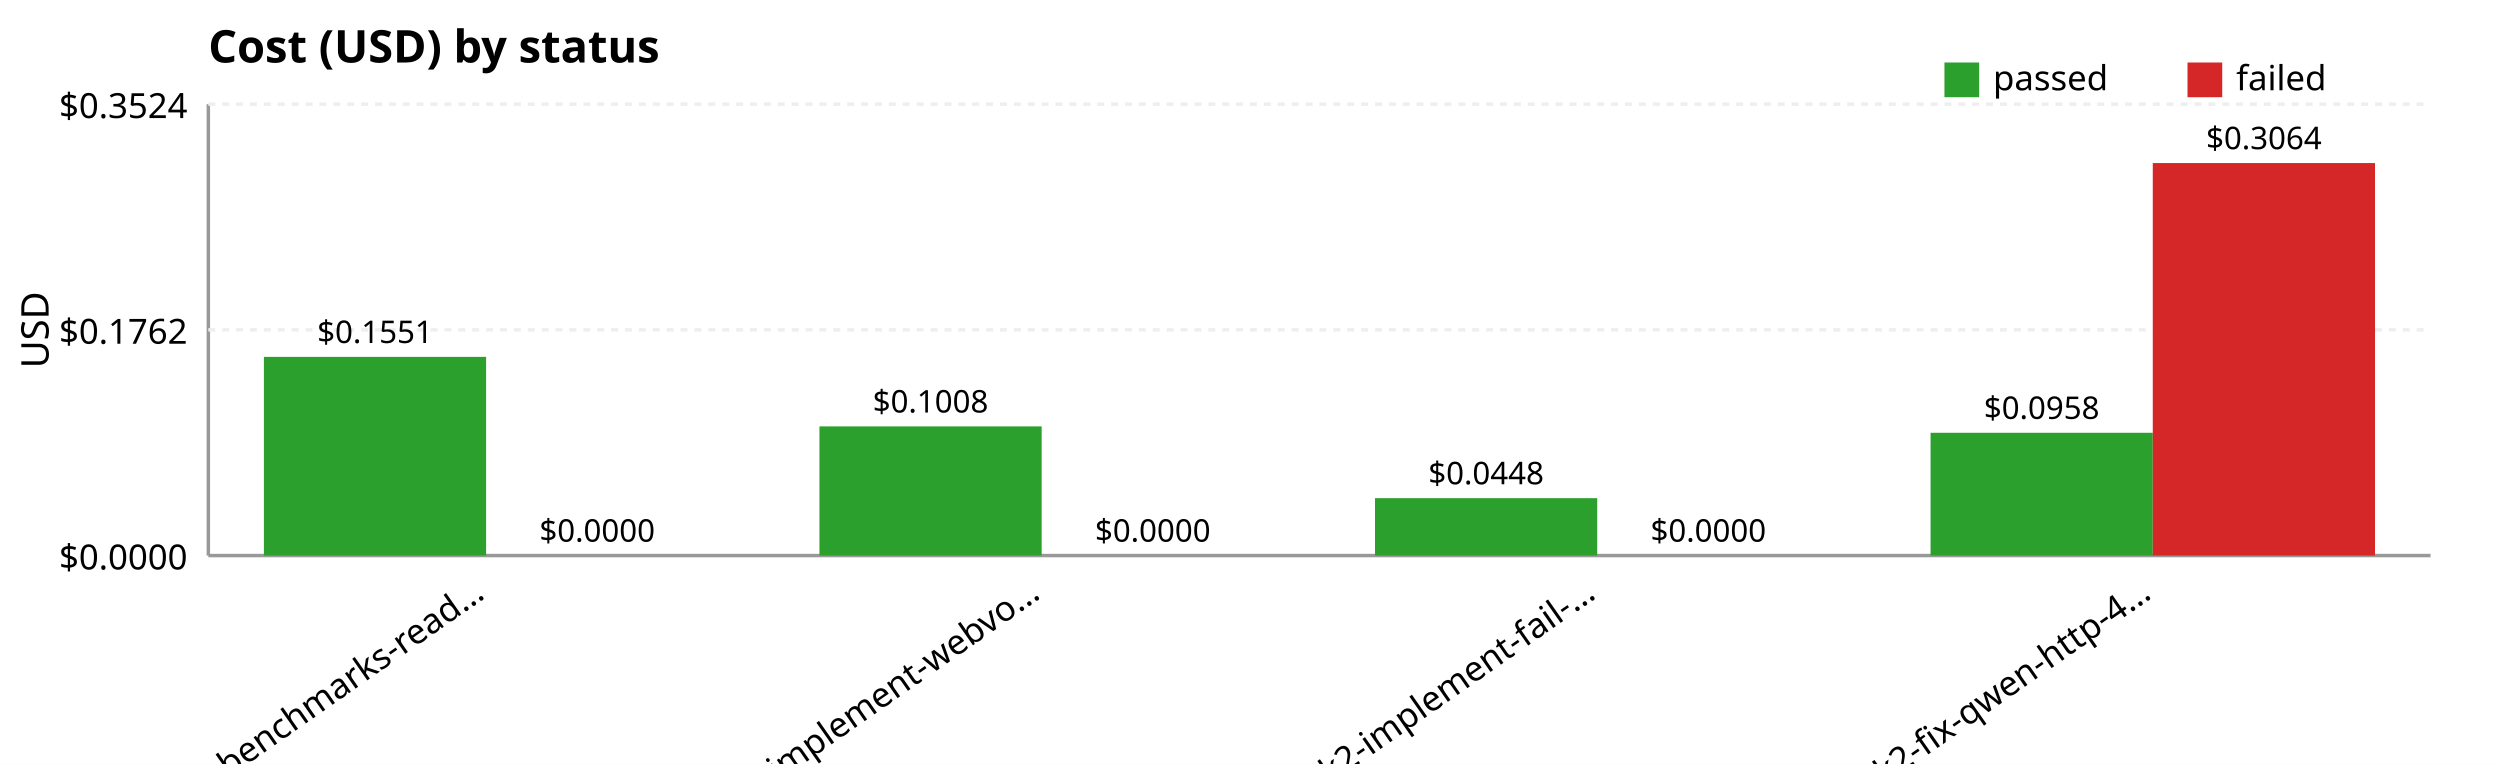
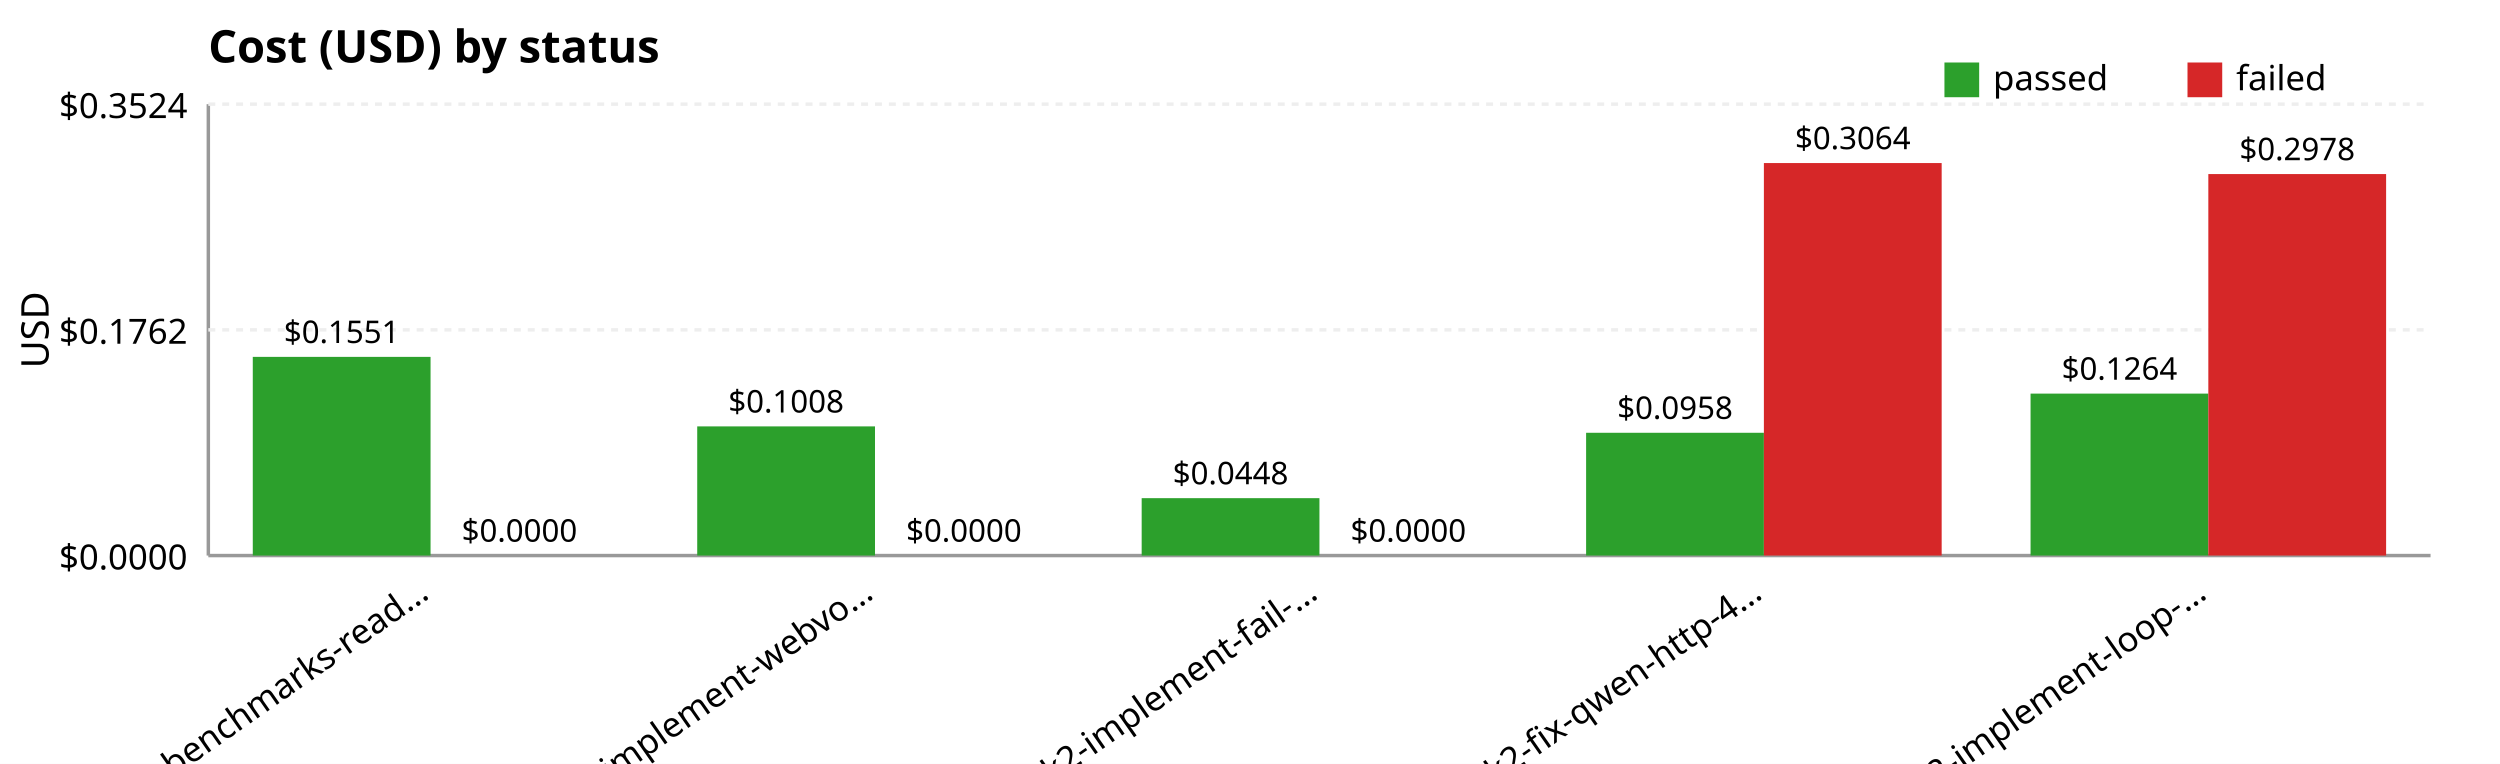
<svg xmlns="http://www.w3.org/2000/svg" viewBox="0 0 720 220" width="720" height="220" font-family="sans-serif">
  <rect width="100%" height="100%" fill="#fff" />
  <text x="60" y="18" font-size="13" font-weight="600">Cost (USD) by status</text>
  <line x1="60" y1="30" x2="60" y2="160" stroke="#999" />
  <line x1="60" y1="160" x2="700" y2="160" stroke="#999" />
  <text x="54" y="164.0" font-size="10" text-anchor="end" fill="#000">$0.0000</text>
  <text x="54" y="99.0" font-size="10" text-anchor="end" fill="#000">$0.1762</text>
  <line x1="60" y1="95.0" x2="700" y2="95.0" stroke="#eee" stroke-dasharray="2,2" />
  <text x="54" y="34.0" font-size="10" text-anchor="end" fill="#000">$0.3524</text>
  <line x1="60" y1="30.0" x2="700" y2="30.0" stroke="#eee" stroke-dasharray="2,2" />
  <text x="14" y="95.0" font-size="11" fill="#000" transform="rotate(-90 14 95.0)" text-anchor="middle">USD</text>
-   <rect x="76.00" y="102.78" width="64.00" height="57.22" fill="#2ca02c" />
-   <text x="108.00" y="98.78" font-size="9" text-anchor="middle" fill="#000">$0.1551</text>
-   <rect x="140.00" y="160.00" width="64.00" height="0.00" fill="#d62728" />
-   <text x="172.00" y="156.00" font-size="9" text-anchor="middle" fill="#000">$0.0000</text>
-   <text x="140.00" y="172" font-size="10" fill="#000" text-anchor="end" transform="rotate(-35 140.00 172)">task2-benchmarks-read…</text>
-   <rect x="236.00" y="122.80" width="64.00" height="37.20" fill="#2ca02c" />
-   <text x="268.00" y="118.80" font-size="9" text-anchor="middle" fill="#000">$0.1008</text>
-   <rect x="300.00" y="160.00" width="64.00" height="0.00" fill="#d62728" />
-   <text x="332.00" y="156.00" font-size="9" text-anchor="middle" fill="#000">$0.0000</text>
-   <text x="300.00" y="172" font-size="10" fill="#000" text-anchor="end" transform="rotate(-35 300.00 172)">task2-implement-webvo…</text>
-   <rect x="396.00" y="143.47" width="64.00" height="16.53" fill="#2ca02c" />
-   <text x="428.00" y="139.47" font-size="9" text-anchor="middle" fill="#000">$0.0448</text>
-   <rect x="460.00" y="160.00" width="64.00" height="0.00" fill="#d62728" />
-   <text x="492.00" y="156.00" font-size="9" text-anchor="middle" fill="#000">$0.0000</text>
-   <text x="460.00" y="172" font-size="10" fill="#000" text-anchor="end" transform="rotate(-35 460.00 172)">task2-implement-fail-…</text>
-   <rect x="556.00" y="124.64" width="64.00" height="35.36" fill="#2ca02c" />
-   <text x="588.00" y="120.64" font-size="9" text-anchor="middle" fill="#000">$0.0958</text>
-   <rect x="620.00" y="46.96" width="64.00" height="113.04" fill="#d62728" />
-   <text x="652.00" y="42.96" font-size="9" text-anchor="middle" fill="#000">$0.3064</text>
-   <text x="620.00" y="172" font-size="10" fill="#000" text-anchor="end" transform="rotate(-35 620.00 172)">task2-fix-qwen-http-4…</text>
+   <rect x="72.80" y="102.78" width="51.20" height="57.22" fill="#2ca02c" />
+   <text x="98.40" y="98.78" font-size="9" text-anchor="middle" fill="#000">$0.1551</text>
+   <rect x="124.00" y="160.00" width="51.20" height="0.00" fill="#d62728" />
+   <text x="149.60" y="156.00" font-size="9" text-anchor="middle" fill="#000">$0.0000</text>
+   <text x="124.00" y="172" font-size="10" fill="#000" text-anchor="end" transform="rotate(-35 124.00 172)">task2-benchmarks-read…</text>
+   <rect x="200.80" y="122.80" width="51.20" height="37.20" fill="#2ca02c" />
+   <text x="226.40" y="118.80" font-size="9" text-anchor="middle" fill="#000">$0.1008</text>
+   <rect x="252.00" y="160.00" width="51.20" height="0.00" fill="#d62728" />
+   <text x="277.60" y="156.00" font-size="9" text-anchor="middle" fill="#000">$0.0000</text>
+   <text x="252.00" y="172" font-size="10" fill="#000" text-anchor="end" transform="rotate(-35 252.00 172)">task2-implement-webvo…</text>
+   <rect x="328.80" y="143.47" width="51.20" height="16.53" fill="#2ca02c" />
+   <text x="354.40" y="139.47" font-size="9" text-anchor="middle" fill="#000">$0.0448</text>
+   <rect x="380.00" y="160.00" width="51.20" height="0.00" fill="#d62728" />
+   <text x="405.60" y="156.00" font-size="9" text-anchor="middle" fill="#000">$0.0000</text>
+   <text x="380.00" y="172" font-size="10" fill="#000" text-anchor="end" transform="rotate(-35 380.00 172)">task2-implement-fail-…</text>
+   <rect x="456.80" y="124.64" width="51.20" height="35.36" fill="#2ca02c" />
+   <text x="482.40" y="120.64" font-size="9" text-anchor="middle" fill="#000">$0.0958</text>
+   <rect x="508.00" y="46.96" width="51.20" height="113.04" fill="#d62728" />
+   <text x="533.60" y="42.96" font-size="9" text-anchor="middle" fill="#000">$0.3064</text>
+   <text x="508.00" y="172" font-size="10" fill="#000" text-anchor="end" transform="rotate(-35 508.00 172)">task2-fix-qwen-http-4…</text>
+   <rect x="584.80" y="113.36" width="51.20" height="46.64" fill="#2ca02c" />
+   <text x="610.40" y="109.36" font-size="9" text-anchor="middle" fill="#000">$0.1264</text>
+   <rect x="636.00" y="50.13" width="51.20" height="109.87" fill="#d62728" />
+   <text x="661.60" y="46.13" font-size="9" text-anchor="middle" fill="#000">$0.2978</text>
+   <text x="636.00" y="172" font-size="10" fill="#000" text-anchor="end" transform="rotate(-35 636.00 172)">task2-implement-loop-…</text>
  <rect x="560" y="18" width="10" height="10" fill="#2ca02c" />
  <text x="574" y="26" font-size="10" fill="#000">passed</text>
  <rect x="630" y="18" width="10" height="10" fill="#d62728" />
  <text x="644" y="26" font-size="10" fill="#000">failed</text>
</svg>
